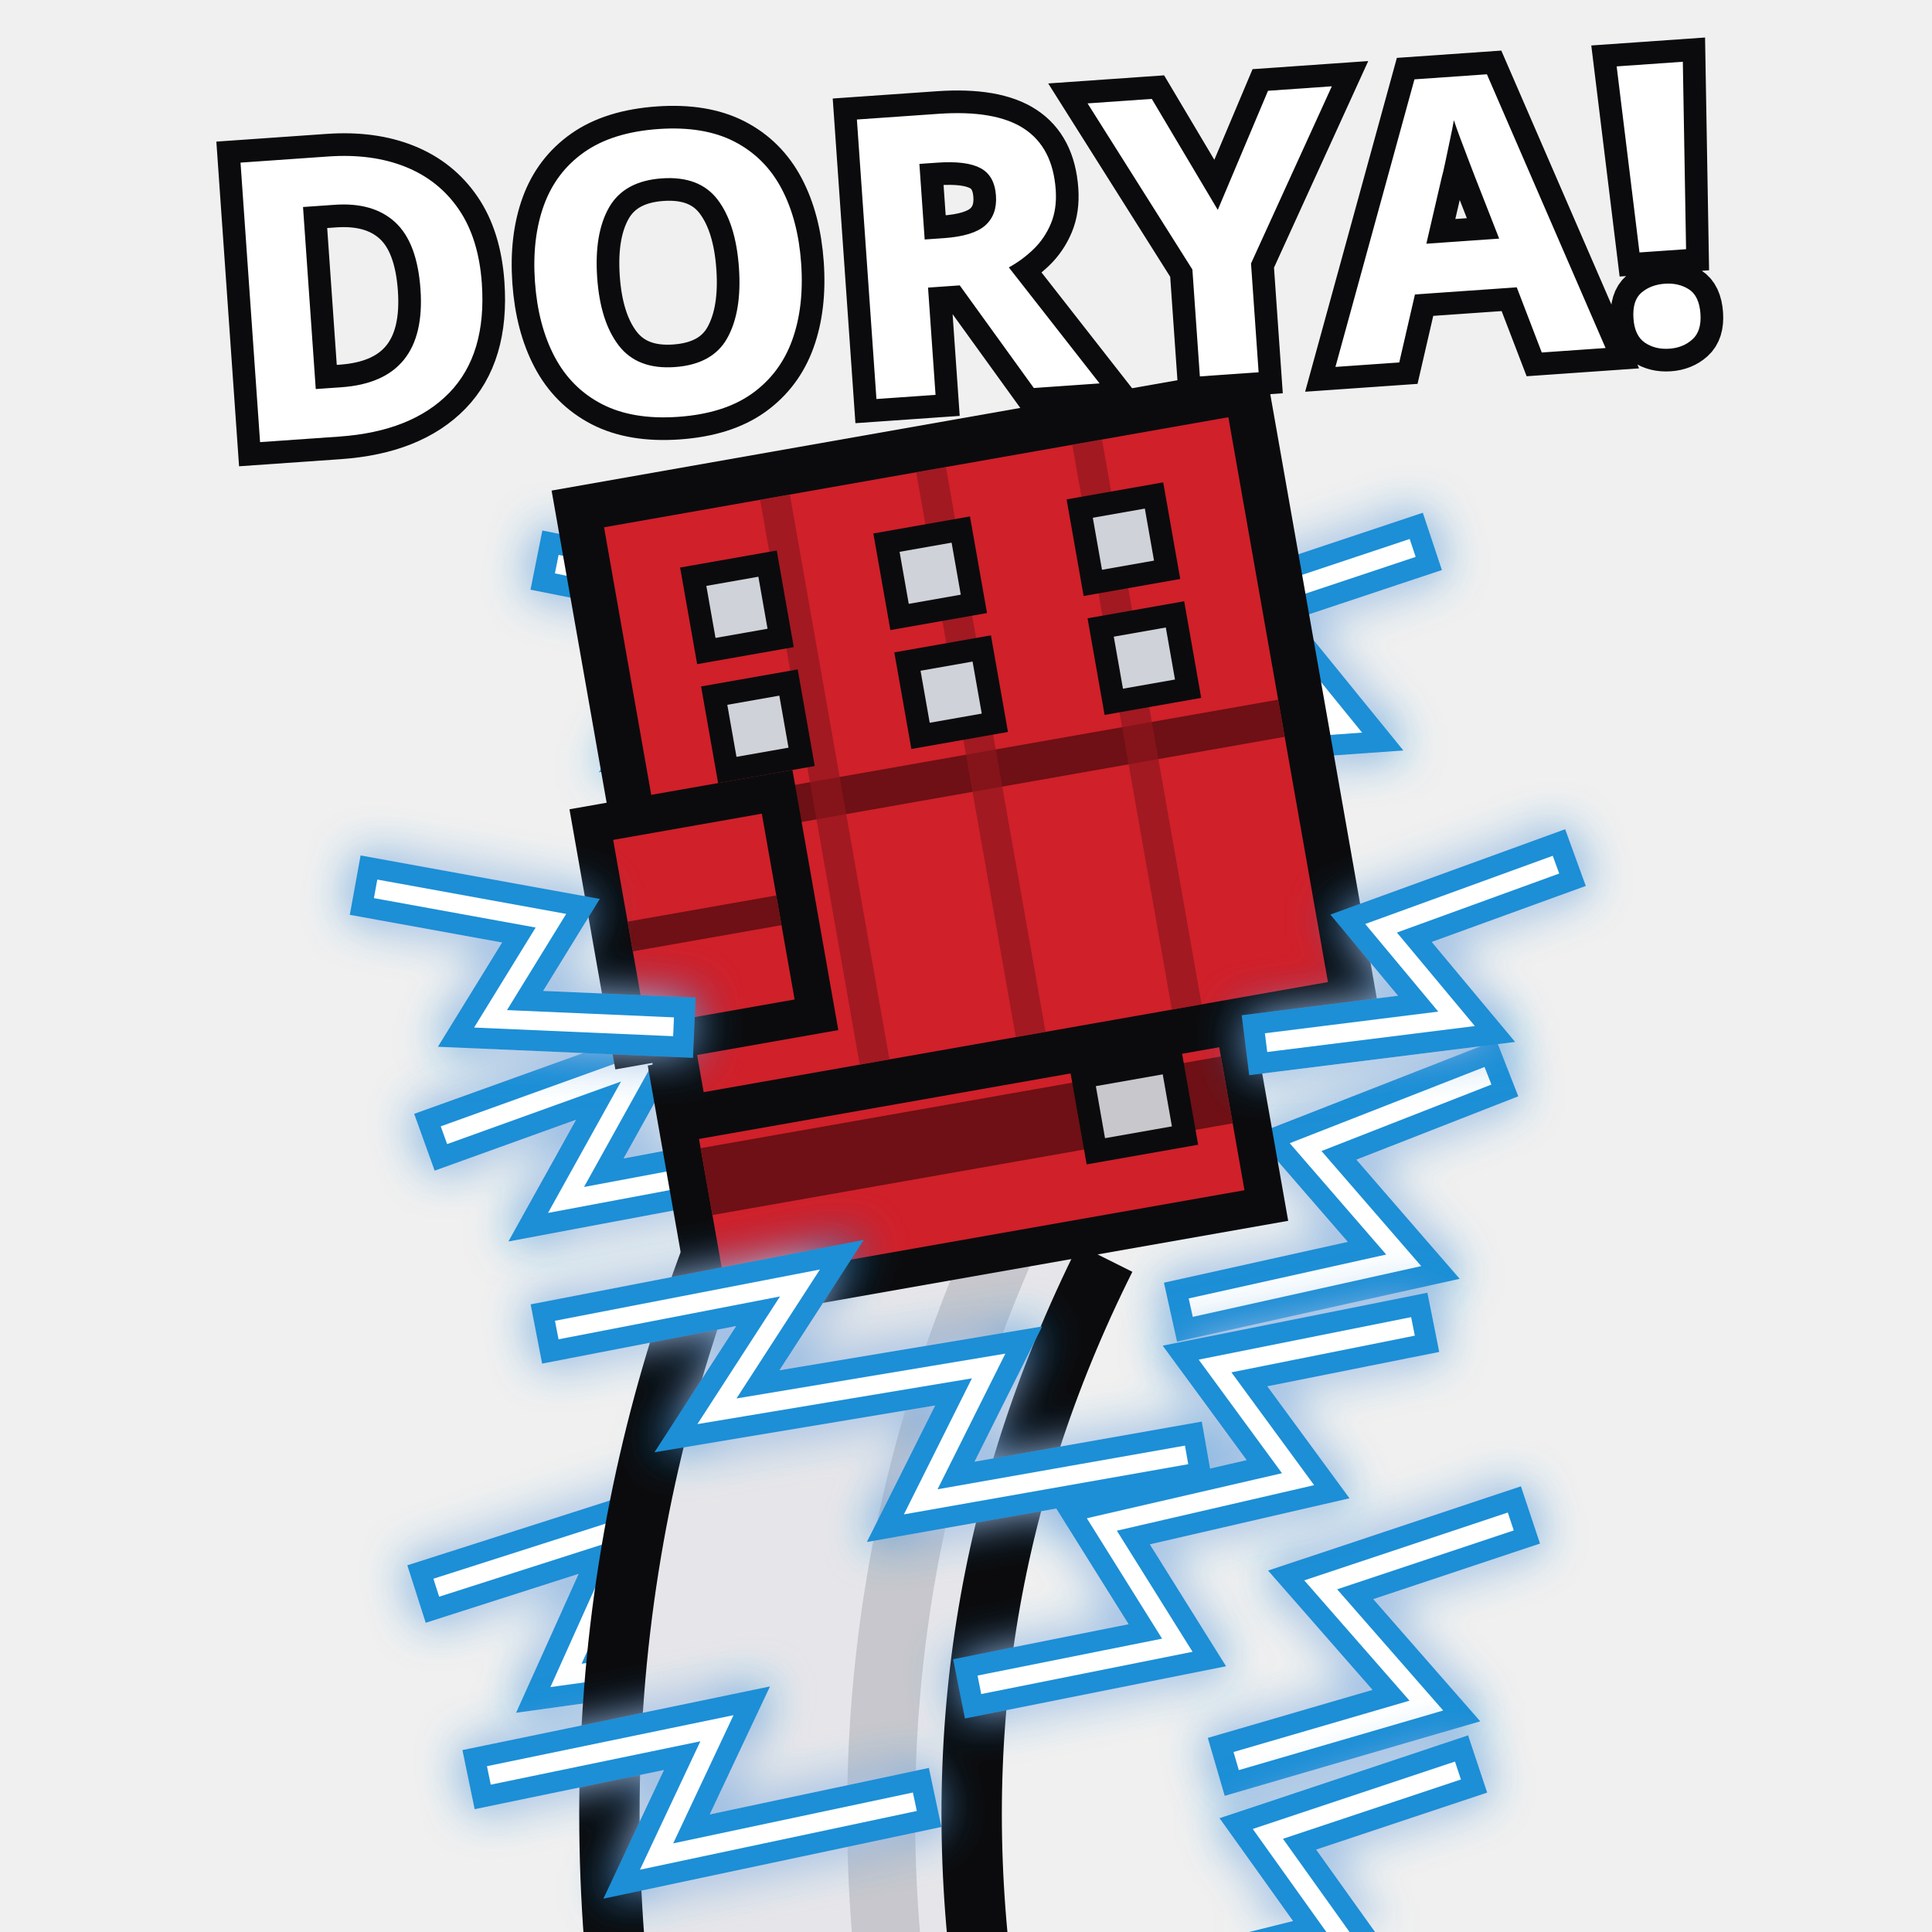
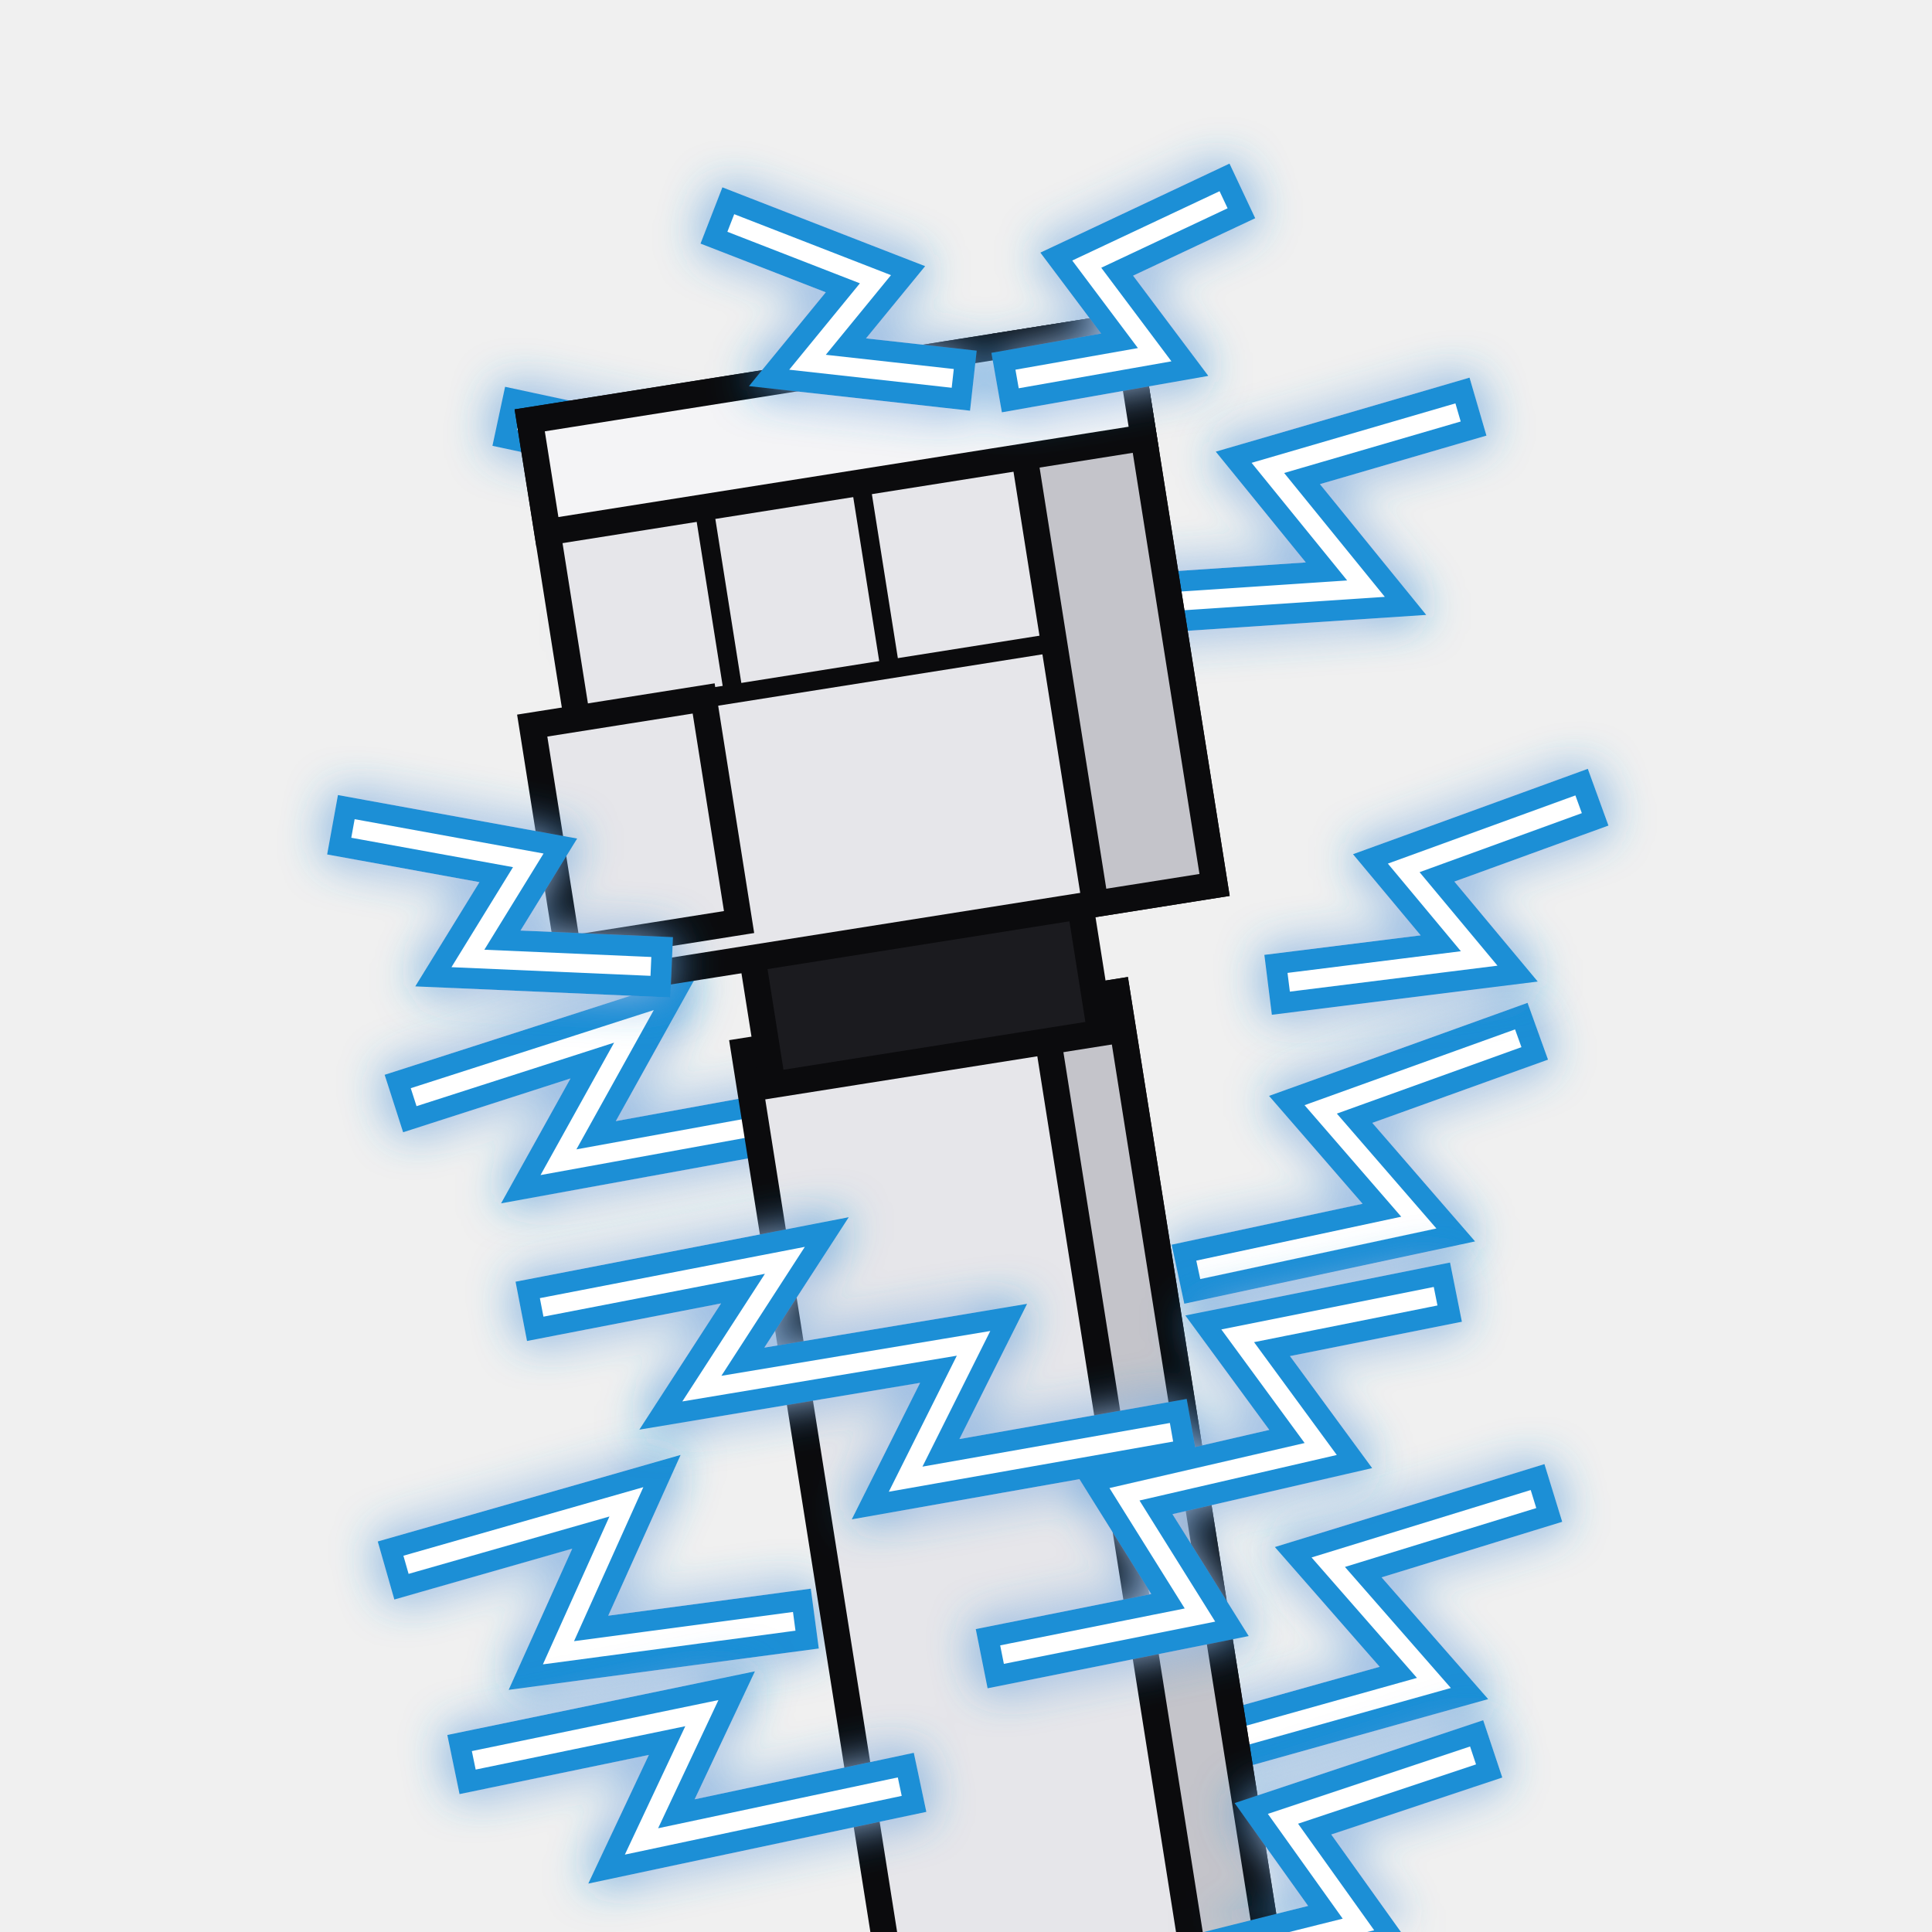
<svg xmlns="http://www.w3.org/2000/svg" viewBox="0 0 512 512" width="512" height="512">
  <defs>
    <filter id="glow" x="-30%" y="-30%" width="160%" height="160%">
      <feGaussianBlur stdDeviation="6" result="b" />
      <feMerge>
        <feMergeNode in="b" />
        <feMergeNode in="SourceGraphic" />
      </feMerge>
    </filter>
  </defs>
  <g fill="none" stroke-linejoin="miter" stroke-linecap="square" filter="url(#glow)">
    <g stroke="#1f8fd6" stroke-width="16">
-       <polyline points="120,300 170,282 150,318 214,306" />
-       <polyline points="392,286 346,304 372,334 318,346" />
-       <polyline points="118,420 168,404 150,444 208,436" />
-       <polyline points="398,404 350,420 378,452 330,466" />
-       <polyline points="150,150 200,160 176,194 230,186" />
-       <polyline points="372,146 330,160 356,192 300,196" />
+       <polyline points="112,290 168,272 148,308 214,296" />
+       <polyline points="400,276 350,294 376,324 320,336" />
+       <polyline points="110,414 166,398 148,438 208,430" />
+       <polyline points="404,398 352,414 380,446 330,460" />
+       <polyline points="140,112 196,124 172,158 232,150" />
+       <polyline points="384,110 336,124 362,156 302,160" />
    </g>
    <g stroke="#ffffff" stroke-width="5">
-       <polyline points="120,300 170,282 150,318 214,306" />
-       <polyline points="392,286 346,304 372,334 318,346" />
-       <polyline points="118,420 168,404 150,444 208,436" />
-       <polyline points="398,404 350,420 378,452 330,466" />
-       <polyline points="150,150 200,160 176,194 230,186" />
-       <polyline points="372,146 330,160 356,192 300,196" />
+       <polyline points="112,290 168,272 148,308 214,296" />
+       <polyline points="400,276 350,294 376,324 320,336" />
+       <polyline points="110,414 166,398 148,438 208,430" />
+       <polyline points="404,398 352,414 380,446 330,460" />
+       <polyline points="140,112 196,124 172,158 232,150" />
+       <polyline points="384,110 336,124 362,156 302,160" />
    </g>
  </g>
-   <path d="M 214 540 Q 196 420 250 312" fill="none" stroke="#0b0b0d" stroke-width="112" stroke-linecap="butt" />
-   <path d="M 214 540 Q 196 420 250 312" fill="none" stroke="#e6e6ea" stroke-width="80" stroke-linecap="butt" />
-   <path d="M 214 540 Q 196 420 250 312" fill="none" stroke="#b9b9c0" stroke-width="18" stroke-linecap="butt" transform="translate(24 0)" opacity="0.7" />
-   <g transform="rotate(-10 256 300)">
-     <rect x="176" y="268" width="160" height="70" fill="#0b0b0d" />
-     <rect x="186" y="278" width="140" height="50" fill="#d0202a" />
-     <rect x="186" y="292" width="140" height="18" fill="#6e1015" />
-     <rect x="286" y="288" width="30" height="26" fill="#0b0b0d" />
-     <rect x="292" y="294" width="18" height="14" fill="#c8c8cc" />
-   </g>
-   <g transform="rotate(-10 256 200)">
-     <rect x="160" y="112" width="192" height="176" fill="#0b0b0d" />
-     <rect x="172" y="124" width="168" height="152" fill="#d0202a" />
-     <rect x="172" y="200" width="168" height="10" fill="#6e1015" />
-     <rect x="214" y="124" width="8" height="152" fill="#8f161c" opacity="0.7" />
-     <rect x="256" y="124" width="8" height="152" fill="#8f161c" opacity="0.7" />
-     <rect x="298" y="124" width="8" height="152" fill="#8f161c" opacity="0.7" />
-     <g fill="#0b0b0d">
-       <rect x="190" y="138" width="26" height="26" />
-       <rect x="242" y="138" width="26" height="26" />
-       <rect x="294" y="138" width="26" height="26" />
-       <rect x="190" y="170" width="26" height="26" />
-       <rect x="242" y="170" width="26" height="26" />
-       <rect x="294" y="170" width="26" height="26" />
-     </g>
-     <g fill="#cfd2d8">
-       <rect x="196" y="144" width="14" height="14" />
-       <rect x="248" y="144" width="14" height="14" />
-       <rect x="300" y="144" width="14" height="14" />
-       <rect x="196" y="176" width="14" height="14" />
-       <rect x="248" y="176" width="14" height="14" />
-       <rect x="300" y="176" width="14" height="14" />
-     </g>
-     <rect x="150" y="196" width="60" height="70" fill="#0b0b0d" />
-     <rect x="160" y="206" width="40" height="50" fill="#d0202a" />
-     <rect x="160" y="228" width="40" height="8" fill="#6e1015" />
+   <g transform="rotate(-9 256 330)">
+     <rect x="206" y="270" width="100" height="290" fill="#e6e6ea" stroke="#0b0b0d" stroke-width="7" />
+     <rect x="286" y="270" width="20" height="290" fill="#c4c4ca" stroke="#0b0b0d" stroke-width="7" />
+     <rect x="212" y="240" width="88" height="40" fill="#1b1b1f" stroke="#0b0b0d" stroke-width="7" />
+     <rect x="176" y="96" width="160" height="150" fill="#e6e6ea" stroke="#0b0b0d" stroke-width="7" />
+     <rect x="304" y="96" width="32" height="150" fill="#c4c4ca" stroke="#0b0b0d" stroke-width="7" />
+     <rect x="176" y="96" width="160" height="30" fill="#f4f4f6" stroke="#0b0b0d" stroke-width="7" />
+     <line x1="176" y1="176" x2="304" y2="176" stroke="#0b0b0d" stroke-width="5" />
+     <line x1="218" y1="126" x2="218" y2="176" stroke="#0b0b0d" stroke-width="5" />
+     <line x1="260" y1="126" x2="260" y2="176" stroke="#0b0b0d" stroke-width="5" />
+     <rect x="164" y="176" width="46" height="60" fill="#e6e6ea" stroke="#0b0b0d" stroke-width="7" />
  </g>
  <g fill="none" stroke-linejoin="miter" stroke-linecap="square" filter="url(#glow)">
    <g stroke="#1f8fd6" stroke-width="16">
-       <polyline points="150,352 212,340 190,374 262,362 244,398 312,386" />
-       <polyline points="132,470 190,458 174,492 240,478" />
-       <polyline points="372,352 322,362 344,392 292,404 312,436 262,446" />
-       <polyline points="384,470 336,486 356,514 308,526" />
-       <polyline points="102,236 146,244 130,270 176,272" />
-       <polyline points="410,230 366,246 386,270 338,276" />
+       <polyline points="146,346 208,334 186,368 258,356 240,392 308,380" />
+       <polyline points="128,466 186,454 170,488 236,474" />
+       <polyline points="378,344 328,354 350,384 298,396 318,428 268,438" />
+       <polyline points="388,466 340,482 360,510 312,522" />
+       <polyline points="96,220 140,228 124,254 170,256" />
+       <polyline points="416,214 372,230 392,254 344,260" />
+       <polyline points="196,60 232,74 214,96 250,100" />
+       <polyline points="322,54 288,70 306,94 272,100" />
    </g>
    <g stroke="#ffffff" stroke-width="5">
-       <polyline points="150,352 212,340 190,374 262,362 244,398 312,386" />
-       <polyline points="132,470 190,458 174,492 240,478" />
-       <polyline points="372,352 322,362 344,392 292,404 312,436 262,446" />
-       <polyline points="384,470 336,486 356,514 308,526" />
-       <polyline points="102,236 146,244 130,270 176,272" />
-       <polyline points="410,230 366,246 386,270 338,276" />
+       <polyline points="146,346 208,334 186,368 258,356 240,392 308,380" />
+       <polyline points="128,466 186,454 170,488 236,474" />
+       <polyline points="378,344 328,354 350,384 298,396 318,428 268,438" />
+       <polyline points="388,466 340,482 360,510 312,522" />
+       <polyline points="96,220 140,228 124,254 170,256" />
+       <polyline points="416,214 372,230 392,254 344,260" />
+       <polyline points="196,60 232,74 214,96 250,100" />
+       <polyline points="322,54 288,70 306,94 272,100" />
    </g>
  </g>
-   <g transform="rotate(-4 256 70)">
-     <text x="256" y="104" text-anchor="middle" font-family="Impact, 'Arial Black', 'Russo One', sans-serif" font-size="104" font-weight="900" fill="#ffffff" stroke="#0b0b0d" stroke-width="12" stroke-linejoin="miter" paint-order="stroke fill" letter-spacing="2">DORYA!</text>
-   </g>
</svg>
